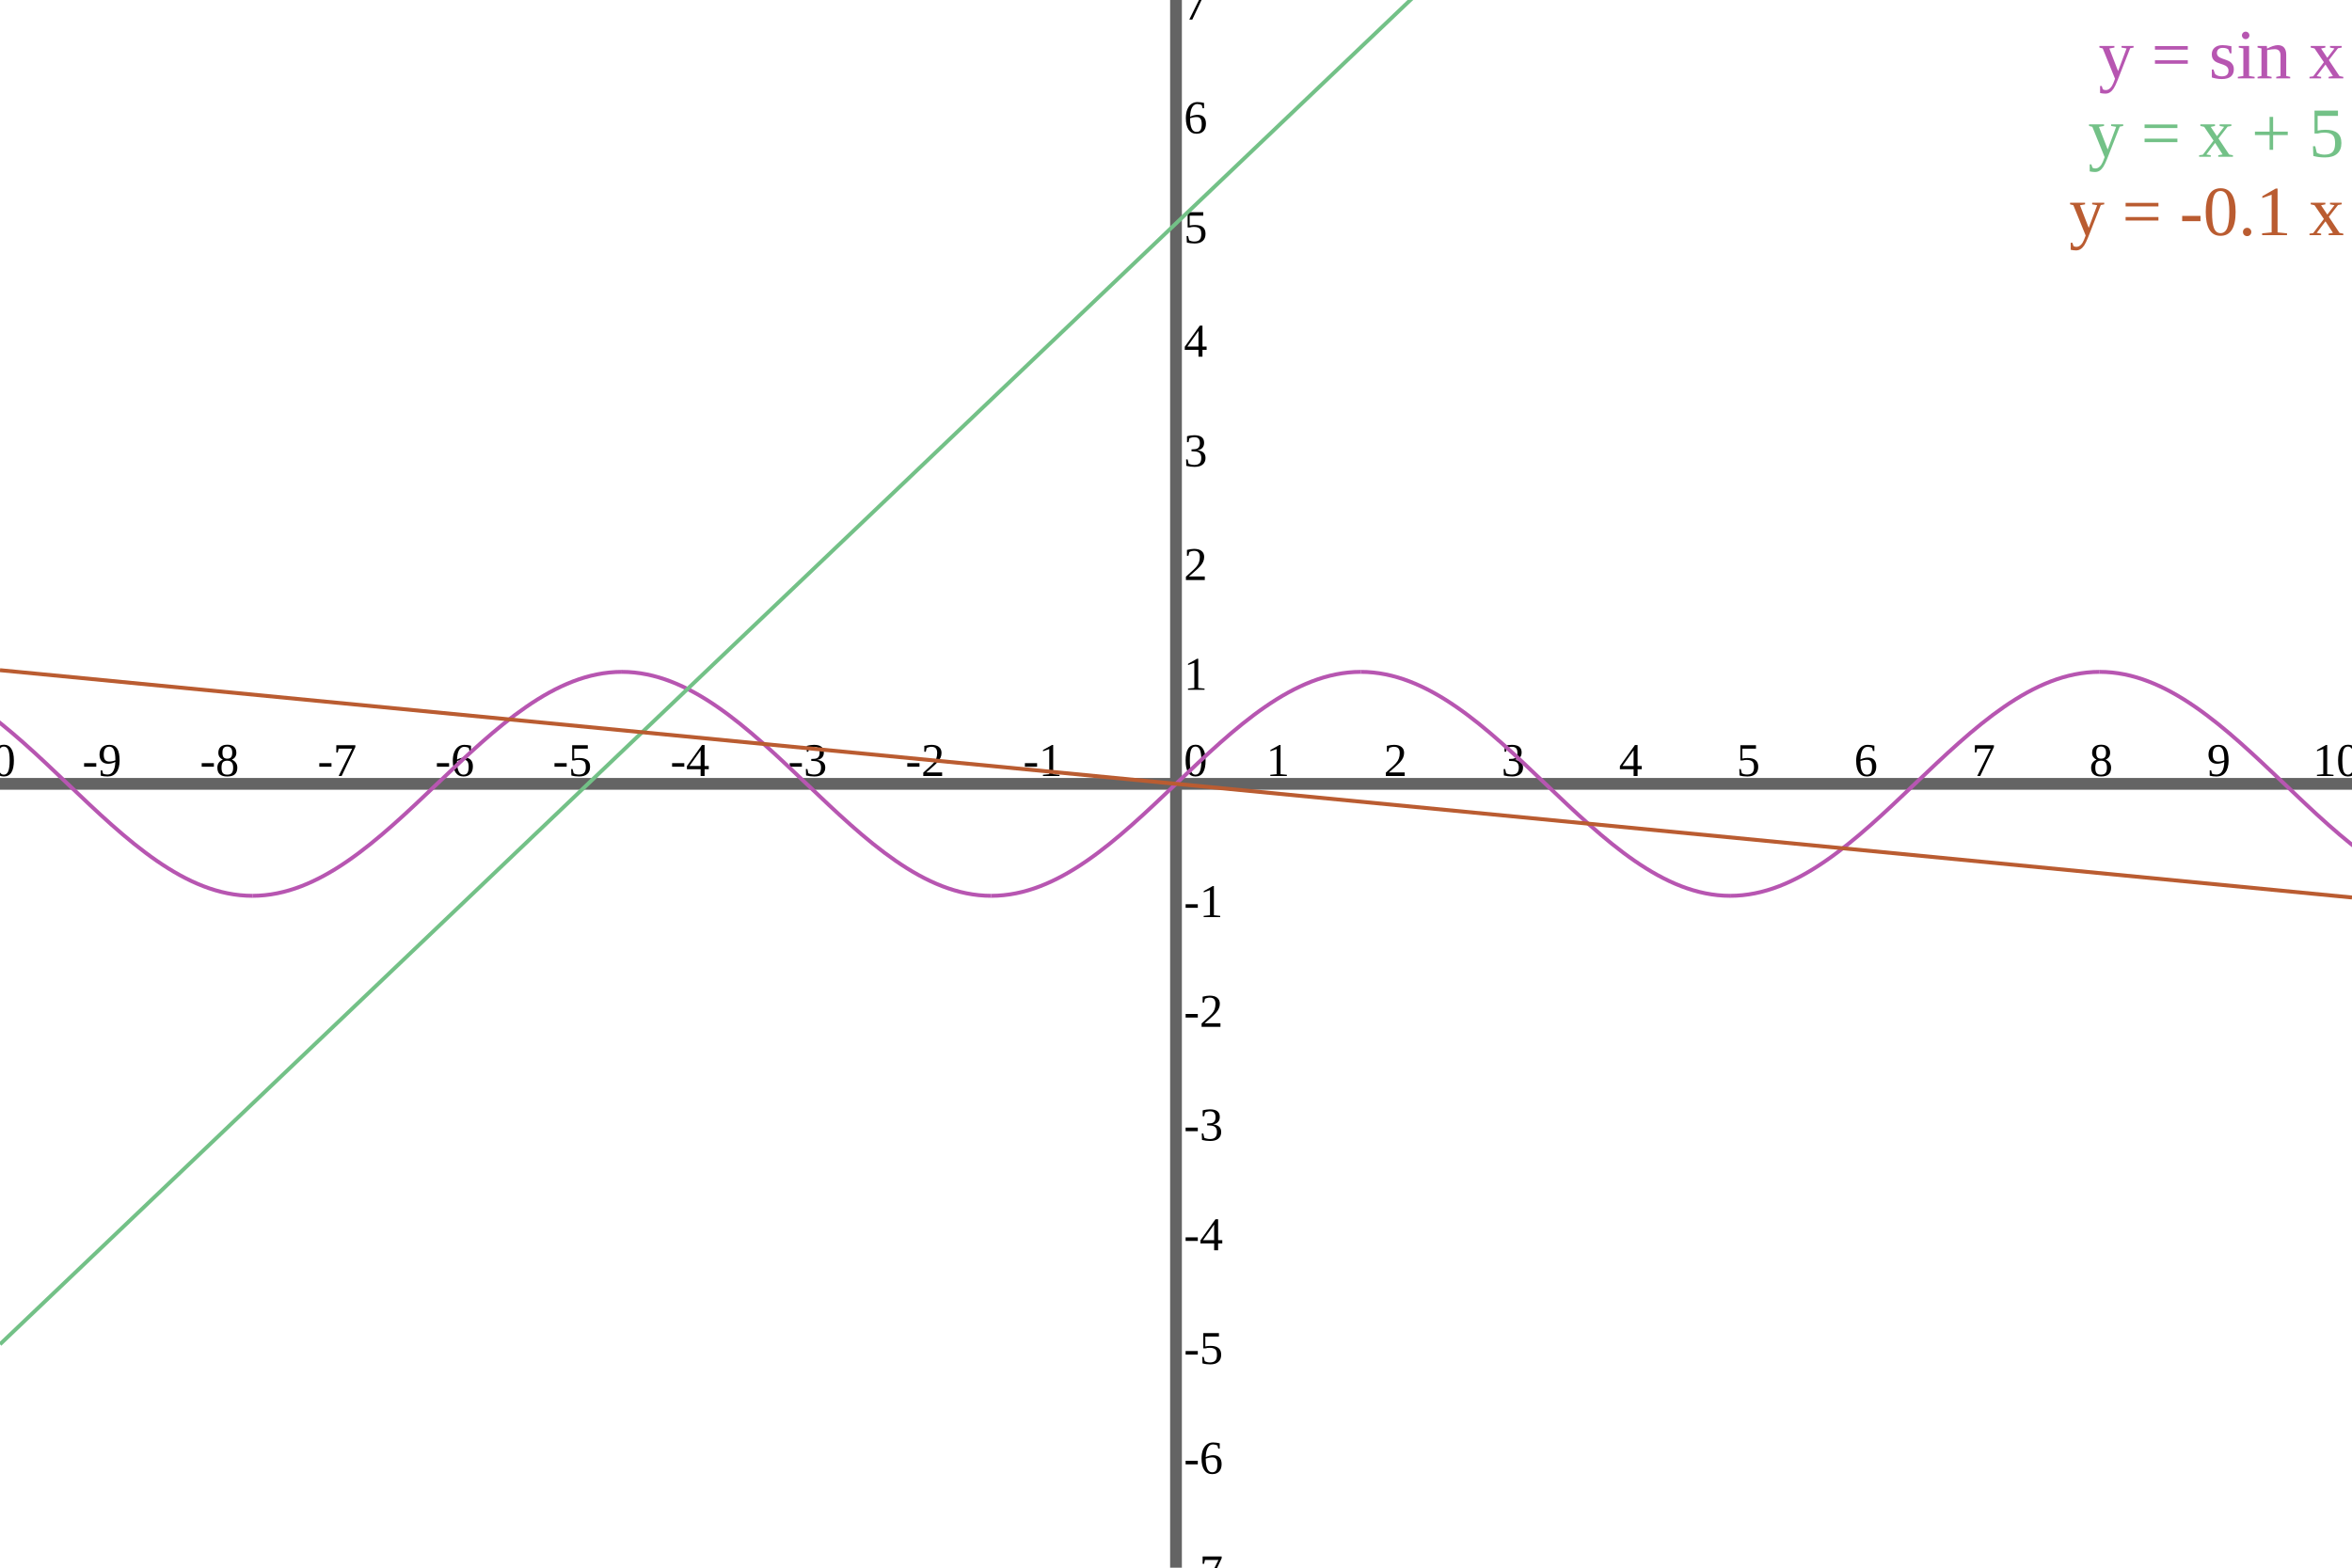
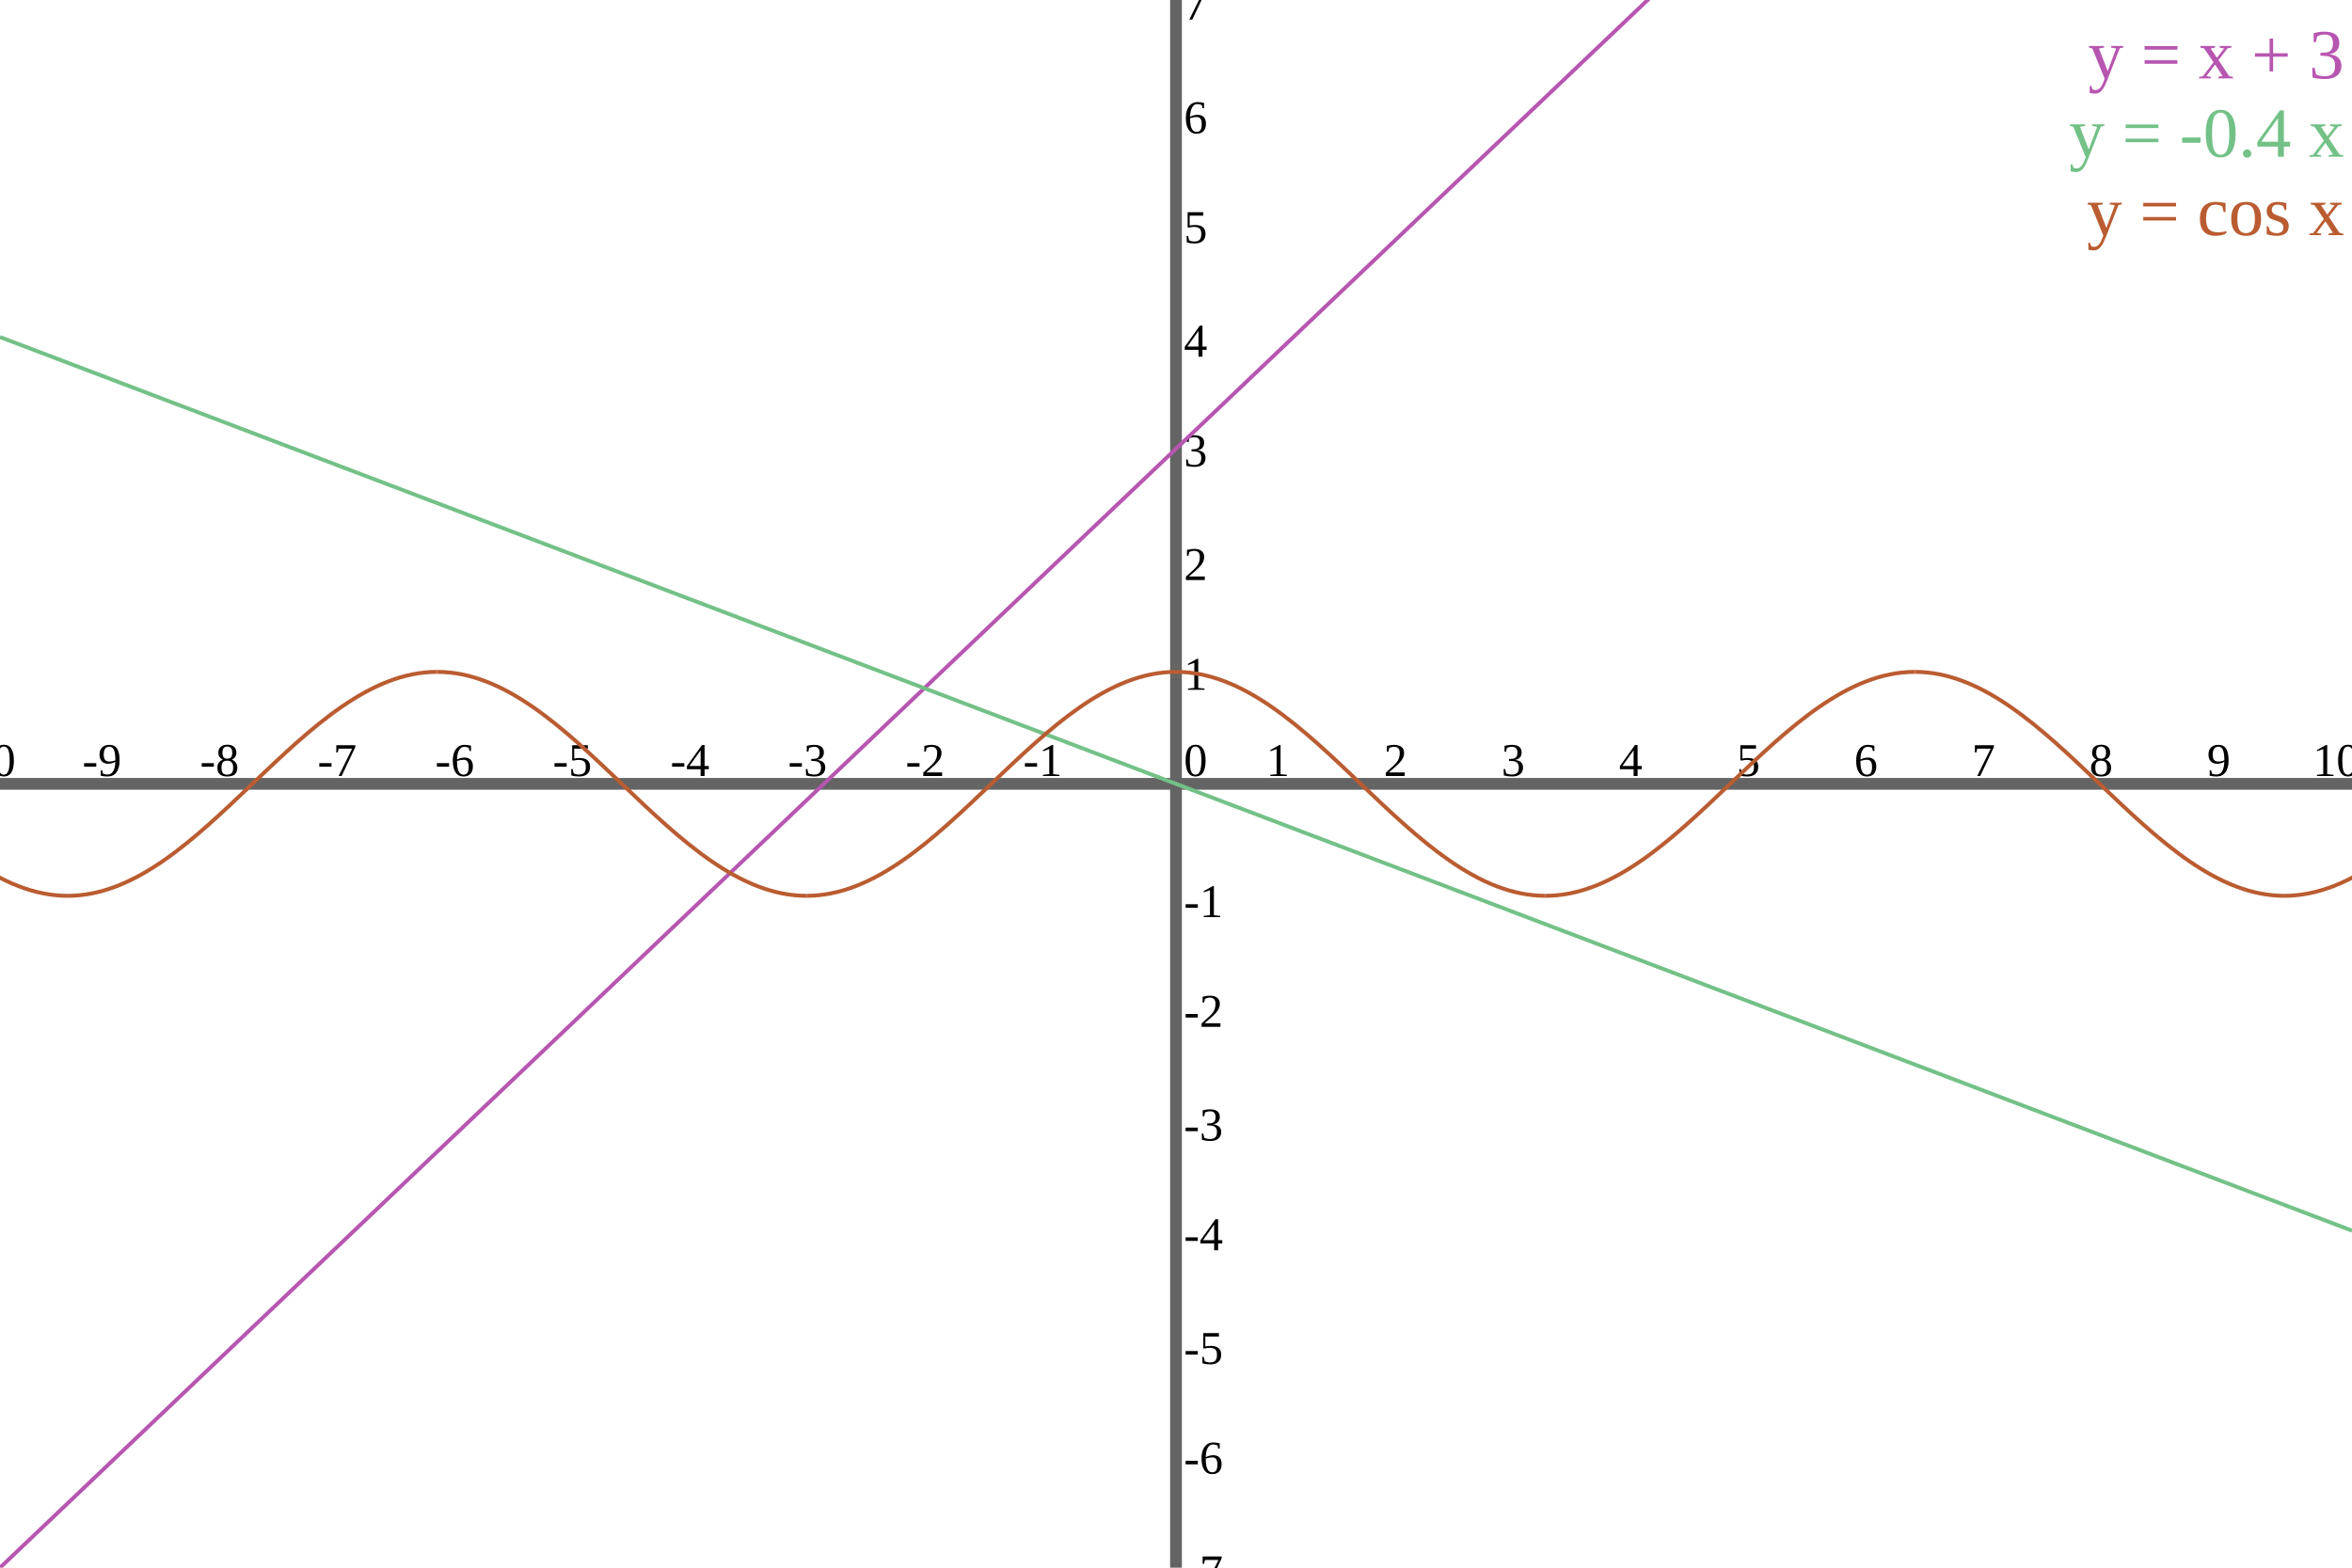
<svg xmlns="http://www.w3.org/2000/svg" width="600" height="400">
  <line x1="0" y1="200" x2="600" y2="200" stroke="rgb(100, 100, 100)" stroke-width="3" />
  <line x1="300" y1="0" x2="300" y2="400" stroke="rgb(100, 100, 100)" stroke-width="3" />
  <text x="-4" y="198" text-anchor="middle" fill="black">-10</text>
  <text x="26" y="198" text-anchor="middle" fill="black">-9</text>
  <text x="56" y="198" text-anchor="middle" fill="black">-8</text>
  <text x="86" y="198" text-anchor="middle" fill="black">-7</text>
  <text x="116" y="198" text-anchor="middle" fill="black">-6</text>
  <text x="146" y="198" text-anchor="middle" fill="black">-5</text>
  <text x="176" y="198" text-anchor="middle" fill="black">-4</text>
  <text x="206" y="198" text-anchor="middle" fill="black">-3</text>
  <text x="236" y="198" text-anchor="middle" fill="black">-2</text>
  <text x="266" y="198" text-anchor="middle" fill="black">-1</text>
  <text x="326" y="198" text-anchor="middle" fill="black">1</text>
  <text x="356" y="198" text-anchor="middle" fill="black">2</text>
  <text x="386" y="198" text-anchor="middle" fill="black">3</text>
  <text x="416" y="198" text-anchor="middle" fill="black">4</text>
  <text x="446" y="198" text-anchor="middle" fill="black">5</text>
  <text x="476" y="198" text-anchor="middle" fill="black">6</text>
  <text x="506" y="198" text-anchor="middle" fill="black">7</text>
  <text x="536" y="198" text-anchor="middle" fill="black">8</text>
  <text x="566" y="198" text-anchor="middle" fill="black">9</text>
  <text x="596" y="198" text-anchor="middle" fill="black">10</text>
  <text x="302" y="405" fill="black">-7</text>
  <text x="302" y="376" fill="black">-6</text>
  <text x="302" y="348" fill="black">-5</text>
  <text x="302" y="319" fill="black">-4</text>
  <text x="302" y="291" fill="black">-3</text>
  <text x="302" y="262" fill="black">-2</text>
  <text x="302" y="234" fill="black">-1</text>
  <text x="302" y="176" fill="black">1</text>
  <text x="302" y="148" fill="black">2</text>
  <text x="302" y="119" fill="black">3</text>
  <text x="302" y="91" fill="black">4</text>
  <text x="302" y="62" fill="black">5</text>
  <text x="302" y="34" fill="black">6</text>
  <text x="302" y="5" fill="black">7</text>
  <text x="302" y="198" fill="black">0</text>
  <defs>
    <clipPath id="myClip">
      <rect x="0" y="0" width="600" height="400" />
    </clipPath>
  </defs>
-   <text x="598" y="20" text-anchor="end" font-size="18" fill="rgb(183, 86, 177)">y = sin x</text>
-   <path clip-path="url(#myClip)" d="M -29.867 171.429 C 4.459,171.429 30.054,228.571 64.381,228.571" fill="transparent" stroke="rgb(183, 86, 177)" stroke-width="1" />
-   <path clip-path="url(#myClip)" d="M 64.381 228.571 C 98.707,228.571 124.302,171.429 158.628,171.429" fill="transparent" stroke="rgb(183, 86, 177)" stroke-width="1" />
-   <path clip-path="url(#myClip)" d="M 158.628 171.429 C 192.955,171.429 218.55,228.571 252.876,228.571" fill="transparent" stroke="rgb(183, 86, 177)" stroke-width="1" />
-   <path clip-path="url(#myClip)" d="M 252.876 228.571 C 287.202,228.571 312.798,171.429 347.124,171.429" fill="transparent" stroke="rgb(183, 86, 177)" stroke-width="1" />
-   <path clip-path="url(#myClip)" d="M 347.124 171.429 C 381.45,171.429 407.045,228.571 441.372,228.571" fill="transparent" stroke="rgb(183, 86, 177)" stroke-width="1" />
-   <path clip-path="url(#myClip)" d="M 441.372 228.571 C 475.698,228.571 501.293,171.429 535.619,171.429" fill="transparent" stroke="rgb(183, 86, 177)" stroke-width="1" />
-   <path clip-path="url(#myClip)" d="M 535.619 171.429 C 569.946,171.429 595.541,228.571 629.867,228.571" fill="transparent" stroke="rgb(183, 86, 177)" stroke-width="1" />
-   <text x="598" y="40" text-anchor="end" font-size="18" fill="rgb(115, 193, 135)">y = x + 5</text>
-   <line clip-path="url(#myClip)" x1="0" y1="343" x2="600" y2="-229" fill="transparent" stroke="rgb(115, 193, 135)" stroke-width="1" />
-   <text x="598" y="60" text-anchor="end" font-size="18" fill="rgb(186, 92, 49)">y = -0.1 x</text>
-   <line clip-path="url(#myClip)" x1="0" y1="171" x2="600" y2="229" fill="transparent" stroke="rgb(186, 92, 49)" stroke-width="1" />
+   <text x="598" y="20" text-anchor="end" font-size="18" fill="rgb(183, 86, 177)">y = x + 3</text>
+   <line clip-path="url(#myClip)" x1="0" y1="400" x2="600" y2="-171" fill="transparent" stroke="rgb(183, 86, 177)" stroke-width="1" />
+   <text x="598" y="40" text-anchor="end" font-size="18" fill="rgb(115, 193, 135)">y = -0.4 x</text>
+   <line clip-path="url(#myClip)" x1="0" y1="86" x2="600" y2="314" fill="transparent" stroke="rgb(115, 193, 135)" stroke-width="1" />
+   <text x="598" y="60" text-anchor="end" font-size="18" fill="rgb(186, 92, 49)">y = cos x</text>
+   <path clip-path="url(#myClip)" d="M -76.991 171.429 C -42.665,171.429 -17.07,228.571 17.257,228.571" fill="transparent" stroke="rgb(186, 92, 49)" stroke-width="1" />
+   <path clip-path="url(#myClip)" d="M 17.257 228.571 C 51.583,228.571 77.178,171.429 111.504,171.429" fill="transparent" stroke="rgb(186, 92, 49)" stroke-width="1" />
+   <path clip-path="url(#myClip)" d="M 111.504 171.429 C 145.831,171.429 171.426,228.571 205.752,228.571" fill="transparent" stroke="rgb(186, 92, 49)" stroke-width="1" />
+   <path clip-path="url(#myClip)" d="M 205.752 228.571 C 240.078,228.571 265.674,171.429 300,171.429" fill="transparent" stroke="rgb(186, 92, 49)" stroke-width="1" />
+   <path clip-path="url(#myClip)" d="M 300 171.429 C 334.326,171.429 359.922,228.571 394.248,228.571" fill="transparent" stroke="rgb(186, 92, 49)" stroke-width="1" />
+   <path clip-path="url(#myClip)" d="M 394.248 228.571 C 428.574,228.571 454.169,171.429 488.496,171.429" fill="transparent" stroke="rgb(186, 92, 49)" stroke-width="1" />
+   <path clip-path="url(#myClip)" d="M 488.496 171.429 C 522.822,171.429 548.417,228.571 582.743,228.571" fill="transparent" stroke="rgb(186, 92, 49)" stroke-width="1" />
+   <path clip-path="url(#myClip)" d="M 582.743 228.571 C 617.07,228.571 642.665,171.429 676.991,171.429" fill="transparent" stroke="rgb(186, 92, 49)" stroke-width="1" />
</svg>
